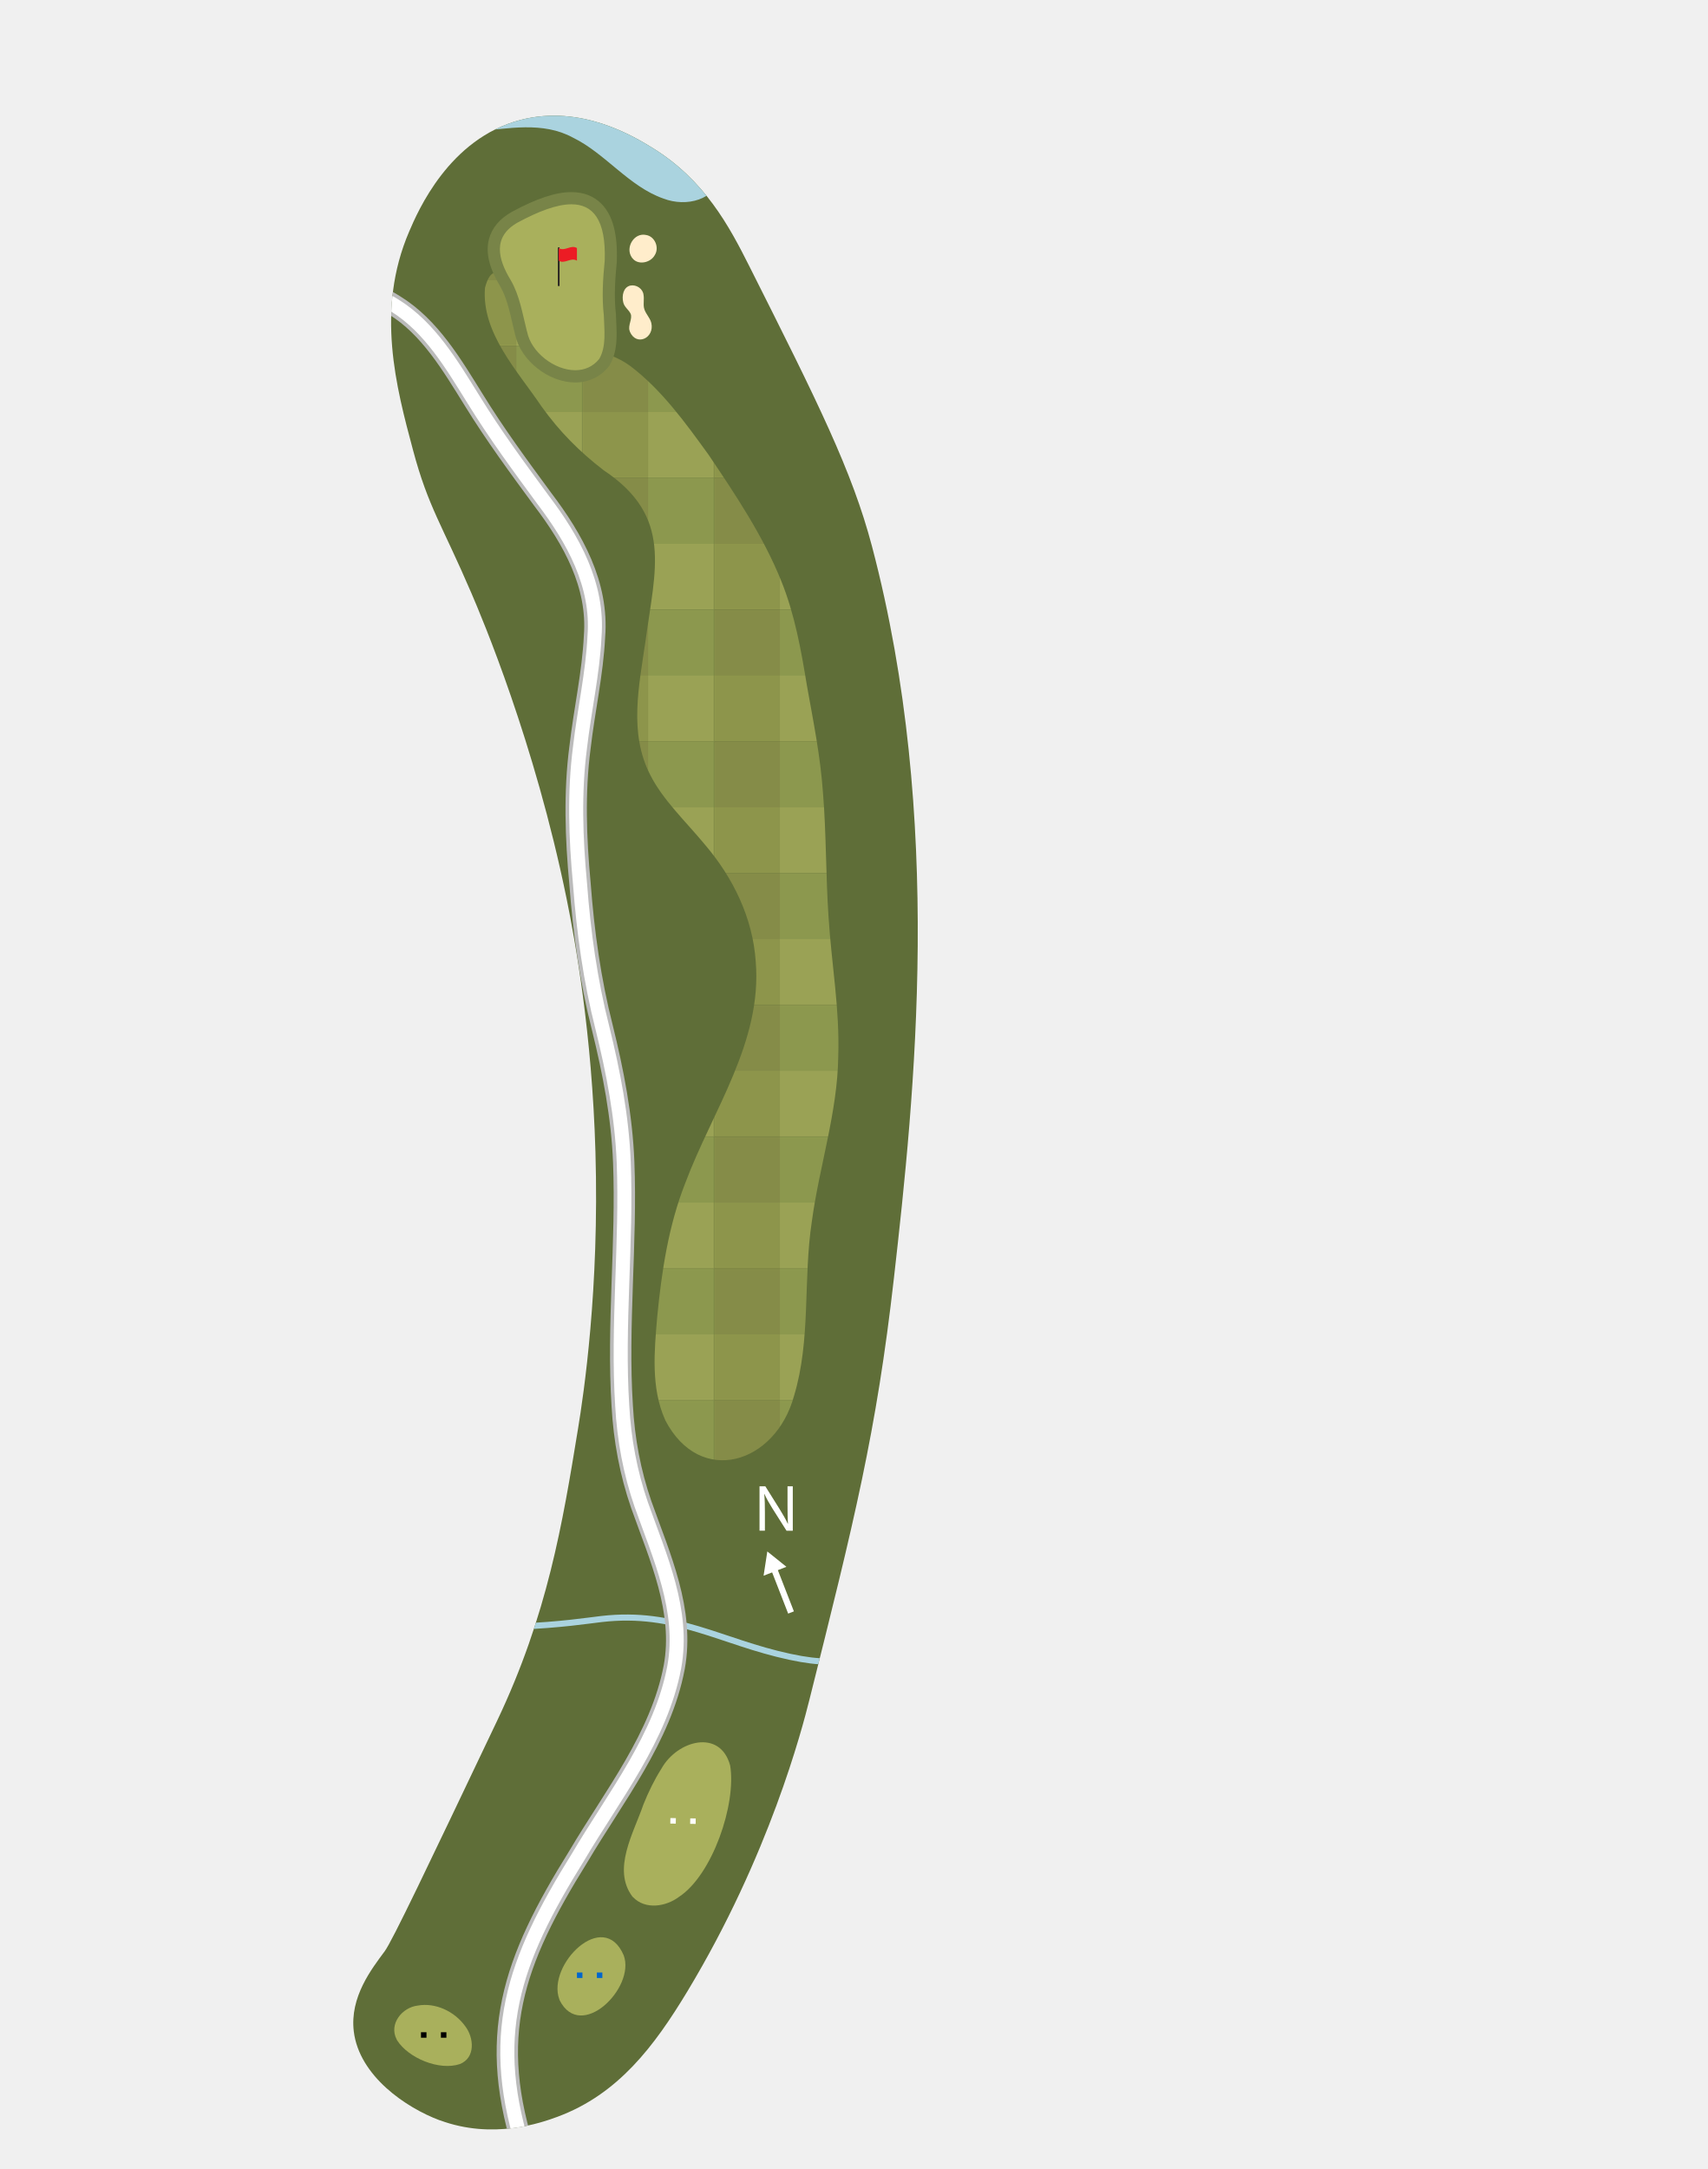
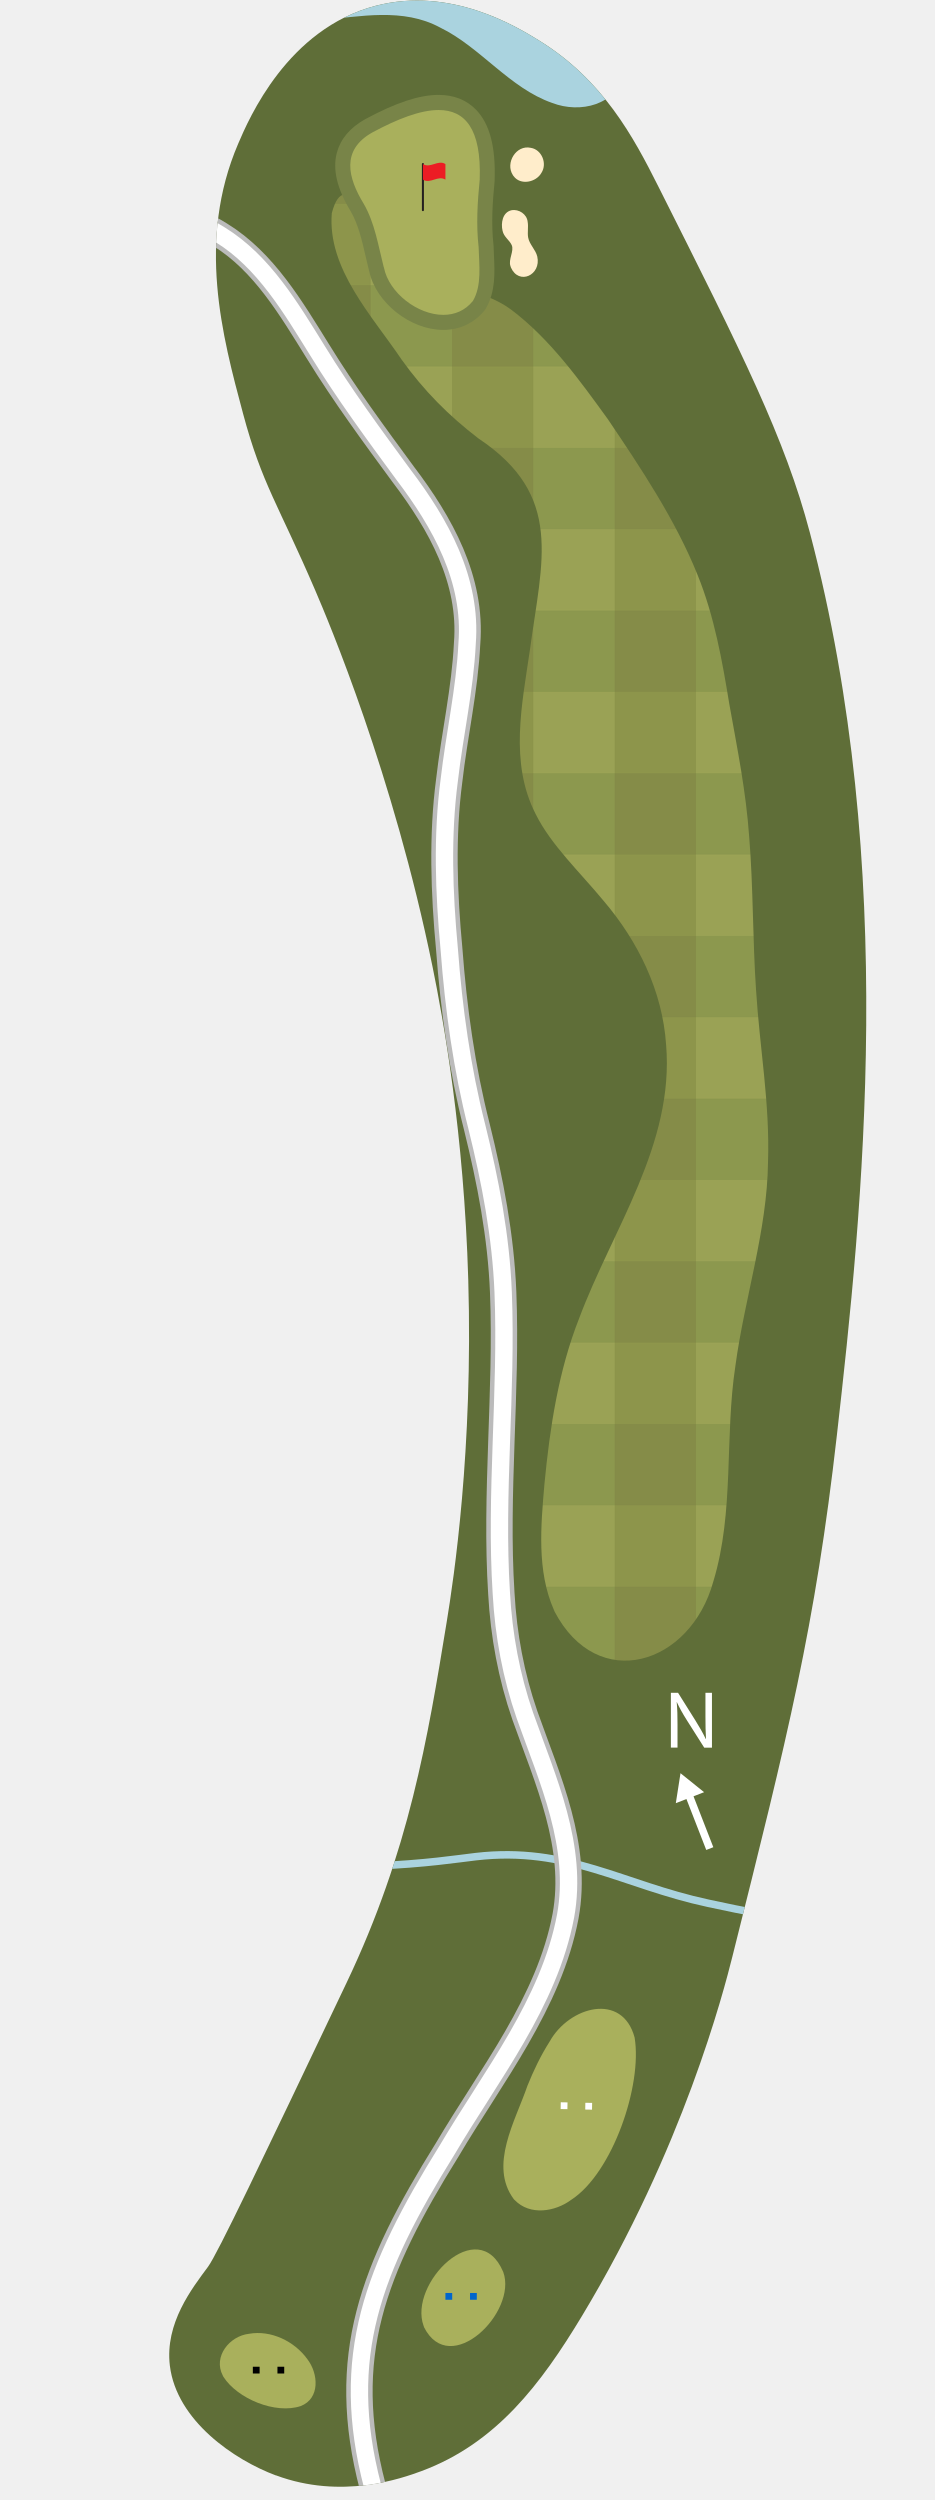
- <svg xmlns="http://www.w3.org/2000/svg" id="Layer_2" data-name="Layer 2" viewBox="0 0 311.14 395.05">
+ <svg xmlns="http://www.w3.org/2000/svg" id="Layer_2" data-name="Layer 2" viewBox="0 0 137.79 368.81">
  <defs>
    <style>
      .cls-1 {
        fill: #9aa255;
      }

      .cls-2 {
        fill: #788448;
      }

      .cls-3 {
        fill: url(#New_Pattern);
      }

      .cls-3, .cls-4, .cls-5, .cls-6, .cls-7 {
        fill-rule: evenodd;
      }

      .cls-8 {
        stroke-width: 2.56px;
      }

      .cls-8, .cls-9 {
        stroke-linejoin: round;
      }

      .cls-8, .cls-9, .cls-10, .cls-11, .cls-12, .cls-6 {
        fill: none;
      }

      .cls-8, .cls-9, .cls-12 {
        stroke-linecap: round;
      }

      .cls-8, .cls-11 {
        stroke: #fff;
      }

      .cls-9 {
        stroke: #bbb;
        stroke-width: 3.89px;
      }

      .cls-13 {
        fill: #fff;
      }

      .cls-11 {
        stroke-width: 1.12px;
      }

      .cls-11, .cls-6 {
        stroke-miterlimit: 10;
      }

      .cls-14 {
        fill: #5f6e38;
      }

      .cls-15 {
        fill: #8d954b;
      }

      .cls-16 {
        fill: #8c984e;
      }

      .cls-4 {
        fill: #ffedcb;
      }

      .cls-12 {
        stroke: #231f20;
        stroke-miterlimit: 2;
        stroke-width: .3px;
      }

      .cls-5 {
        fill: #a9b05c;
      }

      .cls-17 {
        fill: #ec1c24;
      }

      .cls-18 {
        fill: #06c;
      }

      .cls-6 {
        stroke: #aad3df;
        stroke-width: 1.11px;
      }

      .cls-7 {
        fill: #aad3df;
      }

      .cls-19 {
        clip-path: url(#clippath);
      }

      .cls-20 {
        fill: #858c48;
      }
    </style>
    <clipPath id="clippath">
-       <path class="cls-10" d="M80.09,386.16c9.68,3.61,18.51.47,21.49-.63,11.05-4.11,17.62-12.87,23.63-22.82,14.96-24.8,20.93-47.89,22.24-53.14,8.14-32.47,12.21-48.71,15.4-76.85,3.77-33.23,9.1-83.53-3.99-133.17-3.66-13.87-9.89-26.27-22.35-51.05-3.64-7.24-8.13-15.72-17.67-21.58-3.24-1.99-12.94-7.96-24.01-5.08-13.04,3.39-18.72,16.65-20.31,20.37-6.11,14.27-2.36,28.28.73,39.81,2.77,10.36,5.26,13.52,10.64,26.05,1.94,4.52,11.5,27.07,17.32,55.59,1.58,7.74,4.63,24.47,5.26,46.14.73,25.06-2.14,44.12-3.18,50.46-2.82,17.26-5.54,33.83-14.75,53.19-12.7,26.68-19.05,40.02-20.46,41.94-2.33,3.16-6.4,8.31-5.63,14.61,1,8.11,9.49,13.88,15.65,16.18Z" />
+       <path class="cls-10" d="M40.7,365.17c9.68,3.61,18.51.47,21.49-.63,11.05-4.11,17.62-12.87,23.63-22.82,14.96-24.8,20.93-47.89,22.24-53.14,8.14-32.47,12.21-48.71,15.4-76.85,3.77-33.23,9.1-83.53-3.99-133.17-3.66-13.87-9.89-26.27-22.35-51.05-3.64-7.24-8.13-15.72-17.67-21.58-3.24-1.99-12.94-7.96-24.01-5.08-13.04,3.39-18.72,16.65-20.31,20.37-6.11,14.27-2.36,28.28.73,39.81,2.77,10.36,5.26,13.52,10.64,26.05,1.94,4.52,11.5,27.07,17.32,55.59,1.58,7.74,4.63,24.47,5.26,46.14.73,25.06-2.14,44.12-3.18,50.46-2.82,17.26-5.54,33.83-14.75,53.19-12.7,26.68-19.05,40.02-20.46,41.94-2.33,3.16-6.4,8.31-5.63,14.61,1,8.11,9.49,13.88,15.65,16.18Z" />
    </clipPath>
-     <pattern id="New_Pattern" data-name="New Pattern" x="0" y="0" width="24" height="24" patternTransform="translate(-2257.93 1251.05)" patternUnits="userSpaceOnUse" viewBox="0 0 24 24">
+     <pattern id="New_Pattern" data-name="New Pattern" x="0" y="0" width="24" height="24" patternTransform="translate(-2297.32 1230.07)" patternUnits="userSpaceOnUse" viewBox="0 0 24 24">
      <g>
        <rect class="cls-10" width="24" height="24" />
        <rect class="cls-1" width="12" height="12" />
        <rect class="cls-15" x="12" width="12" height="12" />
        <rect class="cls-20" x="12" y="12" width="12" height="12" />
        <rect class="cls-16" y="12" width="12" height="12" />
      </g>
    </pattern>
  </defs>
  <g id="Hole_11" data-name="Hole 11">
    <g class="cls-19">
-       <path class="cls-14" d="M80.09,386.16c9.68,3.61,18.51.47,21.49-.63,11.05-4.11,17.62-12.87,23.63-22.82,14.96-24.8,20.93-47.89,22.24-53.14,8.14-32.47,12.21-48.71,15.4-76.85,3.77-33.23,9.1-83.53-3.99-133.17-3.66-13.87-9.89-26.27-22.35-51.05-3.64-7.24-8.13-15.72-17.67-21.58-3.24-1.99-12.94-7.96-24.01-5.08-13.04,3.39-18.72,16.65-20.31,20.37-6.11,14.27-2.36,28.28.73,39.81,2.77,10.36,5.26,13.52,10.64,26.05,1.94,4.52,11.5,27.07,17.32,55.59,1.58,7.74,4.63,24.47,5.26,46.14.73,25.06-2.14,44.12-3.18,50.46-2.82,17.26-5.54,33.83-14.75,53.19-12.7,26.68-19.05,40.02-20.46,41.94-2.33,3.16-6.4,8.31-5.63,14.61,1,8.11,9.49,13.88,15.65,16.18Z" />
-       <path class="cls-6" d="M.21,291.92c6.07,2.44,11.36,3.42,15.09,3.85,1.11.13,5.58.61,11.48.21,4.62-.31,6.2-.9,12.21-1.76,4.99-.71,9.69-1.12,12.58-1.26,11.28-.55,12.97,2.21,28.5,3.16,2.63.16,7.86.4,14.45.14,7.6-.3,12.61-1.1,15.06-1.38,13.56-1.57,21.66,4.17,34.3,6.88,11.65,2.5,11.01-1.03,40.28-2.94,30.45-1.99,45.68-2.98,54.96-.51,0,0,20.32,5.42,28.16-.38.36-.26,1.88-1.46,4.23-2.43,1.58-.66,4.43-1.59,8.85-1.5,4.06.08,7.83,1,13.7,3.33,4.34,1.72,10.17,4.34,16.79,8.3" />
-       <path class="cls-3" d="M121.19,258.68c6.36,12.2,20.07,7.95,23.45-4.42,3.12-10.3,1.64-21.25,3.25-31.79,1.33-9.91,4.69-19.97,4.81-30.02.29-8.74-1.22-16.72-1.77-25.49-.49-7.12-.41-15.28-1-22.44-.49-6.88-1.7-12.73-2.94-19.68-1.05-6.41-2.21-12.94-4.67-19.02-3.28-8.17-8.39-15.79-13.24-22.99-4.23-5.84-8.56-11.87-14.31-16.2-4.4-3.24-10.3-3.11-14.58-6.12-.86-.59-1.62-1.26-2.36-2.05-3.14-3.16-7.46-13.75-9.48-6.04-.68,8.19,5.96,15.17,10.27,21.57,3.3,4.62,6.96,8.29,11.36,11.67,12.65,8.42,9.36,18.03,7.61,31.1-1.18,8.15-3.07,16.71.84,24.33,2.27,4.56,6.51,8.54,9.97,12.73,5.13,6.01,8.74,13.36,9.27,21.32,1.21,14.65-7.9,27.15-12.83,40.32-3.06,7.76-4.32,16.13-5.12,24.43-.53,6.15-1.15,12.83,1.39,18.58l.08.18Z" />
+       <path class="cls-14" d="M40.7,365.17c9.68,3.61,18.51.47,21.49-.63,11.05-4.11,17.62-12.87,23.63-22.82,14.96-24.8,20.93-47.89,22.24-53.14,8.14-32.47,12.21-48.71,15.4-76.85,3.77-33.23,9.1-83.53-3.99-133.17-3.66-13.87-9.89-26.27-22.35-51.05-3.64-7.24-8.13-15.72-17.67-21.58-3.24-1.99-12.94-7.96-24.01-5.08-13.04,3.39-18.72,16.65-20.31,20.37-6.11,14.27-2.36,28.28.73,39.81,2.77,10.36,5.26,13.52,10.64,26.05,1.94,4.52,11.5,27.07,17.32,55.59,1.58,7.74,4.63,24.47,5.26,46.14.73,25.06-2.14,44.12-3.18,50.46-2.82,17.26-5.54,33.83-14.75,53.19-12.7,26.68-19.05,40.02-20.46,41.94-2.33,3.16-6.4,8.31-5.63,14.61,1,8.11,9.49,13.88,15.65,16.18Z" />
+       <path class="cls-6" d="M55.13,275.28c7.6-.3,12.61-1.1,15.06-1.38,13.56-1.57,21.66,4.17,34.3,6.88,11.65,2.5,13.68,2.8,33.25,1.04" />
+       <path class="cls-3" d="M81.79,237.7c6.36,12.2,20.07,7.95,23.45-4.42,3.12-10.3,1.64-21.25,3.25-31.79,1.33-9.91,4.69-19.97,4.81-30.02.29-8.74-1.22-16.72-1.77-25.49-.49-7.12-.41-15.28-1-22.44-.49-6.88-1.7-12.73-2.94-19.68-1.05-6.41-2.21-12.94-4.67-19.02-3.28-8.17-8.39-15.79-13.24-22.99-4.23-5.84-8.56-11.87-14.31-16.2-4.4-3.24-10.3-3.11-14.58-6.12-.86-.59-1.62-1.26-2.36-2.05-3.14-3.16-7.46-13.75-9.48-6.04-.68,8.19,5.96,15.17,10.27,21.57,3.3,4.62,6.96,8.29,11.36,11.67,12.65,8.42,9.36,18.03,7.61,31.1-1.18,8.15-3.07,16.71.84,24.33,2.27,4.56,6.51,8.54,9.97,12.73,5.13,6.01,8.74,13.36,9.27,21.32,1.21,14.65-7.9,27.15-12.83,40.32-3.06,7.76-4.32,16.13-5.12,24.43-.53,6.15-1.15,12.83,1.39,18.58l.08.18Z" />
      <g>
-         <path class="cls-5" d="M104.8,68.55c-4.4,0-8.98-3.64-9.84-7.81l-.04-.15c-.18-.69-.33-1.36-.49-2.03-.56-2.4-1.13-4.89-2.34-6.97-1.86-3.06-2.5-5.61-1.93-7.78.46-1.73,1.67-3.17,3.62-4.26,4.31-2.33,7.68-3.45,10.31-3.45,1.96,0,3.56.62,4.75,1.85,1.79,1.85,2.58,4.98,2.43,9.56-.31,3.17-.54,6.49-.17,9.83.02.52.04.96.06,1.4.11,2.35.24,5.01-1.04,7.2l-.04.07-.05.06c-1.3,1.62-3.11,2.48-5.24,2.48h0Z" />
-         <path class="cls-2" d="M104.1,37.21c3.88,0,6.32,2.75,6.06,10.26-.33,3.32-.54,6.66-.16,9.99.07,2.6.5,5.62-.84,7.91-1.16,1.45-2.72,2.06-4.37,2.06-3.79,0-8.02-3.25-8.76-6.97l-.06-.19c-.77-3.02-1.29-6.42-2.93-9.24-2.33-3.82-3.37-7.9,1.28-10.51,3.68-1.98,7.07-3.31,9.77-3.31M104.1,34.99c-2.86,0-6.3,1.14-10.83,3.58-2.25,1.26-3.65,2.93-4.19,4.96-.65,2.47.03,5.31,2.06,8.66,1.1,1.9,1.66,4.3,2.19,6.63.16.68.31,1.36.48,2.01v.04s.02.04.02.04l.03.1c.98,4.62,6.05,8.65,10.92,8.65,2.44,0,4.61-1.03,6.11-2.9l.1-.13.08-.14c1.44-2.48,1.31-5.31,1.19-7.81-.02-.43-.04-.86-.05-1.27v-.1s-.01-.1-.01-.1c-.37-3.23-.14-6.48.16-9.52v-.07s0-.07,0-.07c.17-4.9-.73-8.29-2.74-10.37-1.4-1.45-3.27-2.19-5.54-2.19h0Z" />
+         <path class="cls-5" d="M65.41,47.56c-4.4,0-8.98-3.64-9.84-7.81l-.04-.15c-.18-.69-.33-1.36-.49-2.03-.56-2.4-1.13-4.89-2.34-6.97-1.86-3.06-2.5-5.61-1.93-7.78.46-1.73,1.67-3.17,3.62-4.26,4.31-2.33,7.68-3.45,10.31-3.45,1.96,0,3.56.62,4.75,1.85,1.79,1.85,2.58,4.98,2.43,9.56-.31,3.17-.54,6.49-.17,9.83.02.52.04.96.06,1.4.11,2.35.24,5.01-1.04,7.2l-.04.07-.05.06c-1.3,1.62-3.11,2.48-5.24,2.48h0Z" />
+         <path class="cls-2" d="M64.71,16.23c3.88,0,6.32,2.75,6.06,10.26-.33,3.32-.54,6.66-.16,9.99.07,2.6.5,5.62-.84,7.91-1.16,1.45-2.72,2.06-4.37,2.06-3.79,0-8.02-3.25-8.76-6.97l-.06-.19c-.77-3.02-1.29-6.42-2.93-9.24-2.33-3.82-3.37-7.9,1.28-10.51,3.68-1.98,7.07-3.31,9.77-3.31M64.71,14c-2.86,0-6.3,1.14-10.83,3.58-2.25,1.26-3.65,2.93-4.19,4.96-.65,2.47.03,5.31,2.06,8.66,1.1,1.9,1.66,4.3,2.19,6.63.16.68.31,1.36.48,2.01v.04s.02.04.02.04l.03.1c.98,4.62,6.05,8.65,10.92,8.65,2.44,0,4.61-1.03,6.11-2.9l.1-.13.08-.14c1.44-2.48,1.31-5.31,1.19-7.81-.02-.43-.04-.86-.05-1.27v-.1s-.01-.1-.01-.1c-.37-3.23-.14-6.48.16-9.52v-.07s0-.07,0-.07c.17-4.9-.73-8.29-2.74-10.37-1.4-1.45-3.27-2.19-5.54-2.19h0Z" />
      </g>
-       <path class="cls-5" d="M115.32,345.54c2.24,2.33,5.97,1.75,8.39-.07,6.04-3.96,10.47-16.86,9.3-23.91-1.81-6.73-9.64-4.6-12.53.59-1.31,2.06-2.37,4.27-3.28,6.53-1.78,5.2-5.71,11.74-2.02,16.72l.12.13Z" />
-       <path class="cls-5" d="M101.94,364.3c3.85,7.65,13.84-2.23,11.69-8.14-3.69-8.7-14.03,1.73-11.75,7.95l.07.19Z" />
-       <path class="cls-5" d="M72.36,371.64c2.06,3.22,7.66,5.55,11.4,4.3,2.89-1.13,2.6-4.81.97-6.92-1.93-2.68-5.41-4.31-8.6-3.74-2.88.32-5.34,3.37-3.87,6.17l.09.18Z" />
-       <path class="cls-4" d="M114.75,60.43c1.19,2.71,4.52,1.13,3.9-1.6-.24-1.01-1.15-1.77-1.34-2.78-.14-.75.06-1.58-.08-2.35-.11-1.1-1.29-1.91-2.4-1.69-1.3.3-1.57,1.88-1.3,3.03.19.91,1.03,1.38,1.35,2.11.39.87-.54,2.13-.18,3.11l.06.17Z" />
-       <path class="cls-4" d="M115.16,46.97c1,1.4,3.33.93,4.11-.49.89-1.39.02-3.43-1.57-3.68-2.17-.49-3.81,2.24-2.65,4.02l.1.15Z" />
-       <path class="cls-7" d="M72.28,17.84c2.75,4.79,9.01,6.56,14.36,6.12,5.88-.53,12.23-1.89,17.72,1.1,5.89,2.86,10.23,8.93,16.51,11.11,4.12,1.58,9.5.34,10.59-4.43,1.92-12.25-11.14-19.88-20.71-24.32-7.29-3.57-15.32-6.55-23.42-7.33-3.37-.31-6.8.16-9.68,1.83-5.17,2.92-8.71,10.27-5.46,15.75l.1.17Z" />
-       <path class="cls-9" d="M41.34,49.9c10.67.54,21.47.05,30.52,5.71,6.47,3.98,10.48,10.87,14.43,17.21,3.91,6.35,8.22,12.2,12.6,18.16,5.49,7.23,10.15,15.54,9.41,24.92-.32,6.71-1.87,13.5-2.64,20.22-1.07,8.16-.78,16.54,0,24.85.66,8.82,1.88,17.62,4.07,26.22,1.99,8.05,3.56,16.15,3.89,24.47.58,14.52-1.21,29.73-.27,44.39.34,6.15,1.46,12.2,3.47,18,3.38,9.53,7.9,19.32,6,29.63-2.43,12.79-10.96,23.45-17.47,34.47-11.92,19.16-16.87,32.75-9.4,54.94" />
-       <path class="cls-8" d="M41.34,49.9c10.67.54,21.47.05,30.52,5.71,6.47,3.98,10.48,10.87,14.43,17.21,3.91,6.35,8.22,12.2,12.6,18.16,5.49,7.23,10.15,15.54,9.41,24.92-.32,6.71-1.87,13.5-2.64,20.22-1.07,8.16-.78,16.54,0,24.85.66,8.82,1.88,17.62,4.07,26.22,1.99,8.05,3.56,16.15,3.89,24.47.58,14.52-1.21,29.73-.27,44.39.34,6.15,1.46,12.2,3.47,18,3.38,9.53,7.9,19.32,6,29.63-2.43,12.79-10.96,23.45-17.47,34.47-11.92,19.16-16.87,32.75-9.4,54.94" />
+       <path class="cls-5" d="M75.93,324.56c2.24,2.33,5.97,1.75,8.39-.07,6.04-3.96,10.47-16.86,9.3-23.91-1.81-6.73-9.64-4.6-12.53.59-1.31,2.06-2.37,4.27-3.28,6.53-1.78,5.2-5.71,11.74-2.02,16.72l.12.13Z" />
+       <path class="cls-5" d="M62.55,343.31c3.85,7.65,13.84-2.23,11.69-8.14-3.69-8.7-14.03,1.73-11.75,7.95l.07.19Z" />
+       <path class="cls-5" d="M32.97,350.65c2.06,3.22,7.66,5.55,11.4,4.3,2.89-1.13,2.6-4.81.97-6.92-1.93-2.68-5.41-4.31-8.6-3.74-2.88.32-5.34,3.37-3.87,6.17l.09.18Z" />
+       <path class="cls-4" d="M75.36,39.44c1.19,2.71,4.52,1.13,3.9-1.6-.24-1.01-1.15-1.77-1.34-2.78-.14-.75.06-1.58-.08-2.35-.11-1.1-1.29-1.91-2.4-1.69-1.3.3-1.57,1.88-1.3,3.03.19.91,1.03,1.38,1.35,2.11.39.87-.54,2.13-.18,3.11l.06.17Z" />
+       <path class="cls-4" d="M75.77,25.98c1,1.4,3.33.93,4.11-.49.89-1.39.02-3.43-1.57-3.68-2.17-.49-3.81,2.24-2.65,4.02l.1.15Z" />
+       <path class="cls-7" d="M38.63,3.92s3.26-.5,8.61-.94c5.88-.53,12.23-1.89,17.72,1.1,5.89,2.86,10.23,8.93,16.51,11.11,4.12,1.58,9.5.34,10.59-4.43C93.98-1.5,74.35.07,74.35.07h-35.41l-2.05,2.27,1.75,1.58Z" />
+       <path class="cls-9" d="M1.95,28.92c10.67.54,21.47.05,30.52,5.71,6.47,3.98,10.48,10.87,14.43,17.21,3.91,6.35,8.22,12.2,12.6,18.16,5.49,7.23,10.15,15.54,9.41,24.92-.32,6.71-1.87,13.5-2.64,20.22-1.07,8.16-.78,16.54,0,24.85.66,8.82,1.88,17.62,4.07,26.22,1.99,8.05,3.56,16.15,3.89,24.47.58,14.52-1.21,29.73-.27,44.39.34,6.15,1.46,12.2,3.47,18,3.38,9.53,7.9,19.32,6,29.63-2.43,12.79-10.96,23.45-17.47,34.47-10.95,17.6-16.02,30.5-10.98,49.69" />
+       <path class="cls-8" d="M1.95,28.92c10.67.54,21.47.05,30.52,5.71,6.47,3.98,10.48,10.87,14.43,17.21,3.91,6.35,8.22,12.2,12.6,18.16,5.49,7.23,10.15,15.54,9.41,24.92-.32,6.71-1.87,13.5-2.64,20.22-1.07,8.16-.78,16.54,0,24.85.66,8.82,1.88,17.62,4.07,26.22,1.99,8.05,3.56,16.15,3.89,24.47.58,14.52-1.21,29.73-.27,44.39.34,6.15,1.46,12.2,3.47,18,3.38,9.53,7.9,19.32,6,29.63-2.43,12.79-10.96,23.45-17.47,34.47-10.93,17.58-16.01,30.46-11,49.6" />
    </g>
    <g>
-       <rect x="76.69" y="370.14" width="1" height="1" />
-       <rect x="80.32" y="370.14" width="1" height="1" />
+       <rect x="37.3" y="349.15" width="1" height="1" />
+       <rect x="40.93" y="349.15" width="1" height="1" />
    </g>
    <g>
-       <rect class="cls-18" x="105.1" y="359.26" width="1" height="1" />
-       <rect class="cls-18" x="108.73" y="359.26" width="1" height="1" />
+       <rect class="cls-18" x="65.71" y="338.27" width="1" height="1" />
+       <rect class="cls-18" x="69.34" y="338.27" width="1" height="1" />
    </g>
-     <path class="cls-13" d="M144.42,270.72v8.08h-1.14l-2.59-4.09c-.6-.95-1.07-1.8-1.45-2.63h-.02c.1,1.09.12,2.08.12,3.33v3.38h-.98v-8.08h1.06l2.57,4.1c.56.9,1.1,1.82,1.51,2.7h.04c-.06-1.03-.08-2-.08-3.35v-3.45h.98Z" />
+     <path class="cls-13" d="M105.03,249.74v8.08h-1.14l-2.59-4.09c-.6-.95-1.07-1.8-1.45-2.63h-.02c.1,1.09.12,2.08.12,3.33v3.38h-.98v-8.08h1.06l2.57,4.1c.56.9,1.1,1.82,1.51,2.7h.04c-.06-1.03-.08-2-.08-3.35v-3.45h.98Z" />
    <g>
-       <line class="cls-11" x1="144.1" y1="293.69" x2="140.94" y2="285.57" />
-       <polygon class="cls-13" points="143.26 285.37 139.78 282.57 139.1 286.99 143.26 285.37" />
+       <line class="cls-11" x1="104.71" y1="272.71" x2="101.55" y2="264.59" />
+       <polygon class="cls-13" points="103.87 264.39 100.39 261.59 99.7 266.01 103.87 264.39" />
    </g>
    <g>
-       <rect class="cls-13" x="122.13" y="331.13" width="1" height="1" transform="translate(5.79 -2.08) rotate(1)" />
-       <rect class="cls-13" x="125.75" y="331.19" width="1" height="1" transform="translate(5.79 -2.15) rotate(1)" />
+       <rect class="cls-13" x="82.73" y="310.14" width="1" height="1" transform="translate(5.42 -1.4) rotate(1)" />
+       <rect class="cls-13" x="86.36" y="310.21" width="1" height="1" transform="translate(5.42 -1.46) rotate(1)" />
    </g>
    <g>
-       <line class="cls-12" x1="101.78" y1="51.98" x2="101.78" y2="45.18" />
-       <path class="cls-17" d="M105.1,47.48c-1.11-.69-2.22.69-3.32,0v-2.3c1.11.69,2.22-.69,3.32,0v2.3Z" />
+       <line class="cls-12" x1="62.39" y1="31" x2="62.39" y2="24.2" />
+       <path class="cls-17" d="M65.71,26.5c-1.11-.69-2.22.69-3.32,0v-2.3c1.11.69,2.22-.69,3.32,0v2.3Z" />
    </g>
  </g>
</svg>
